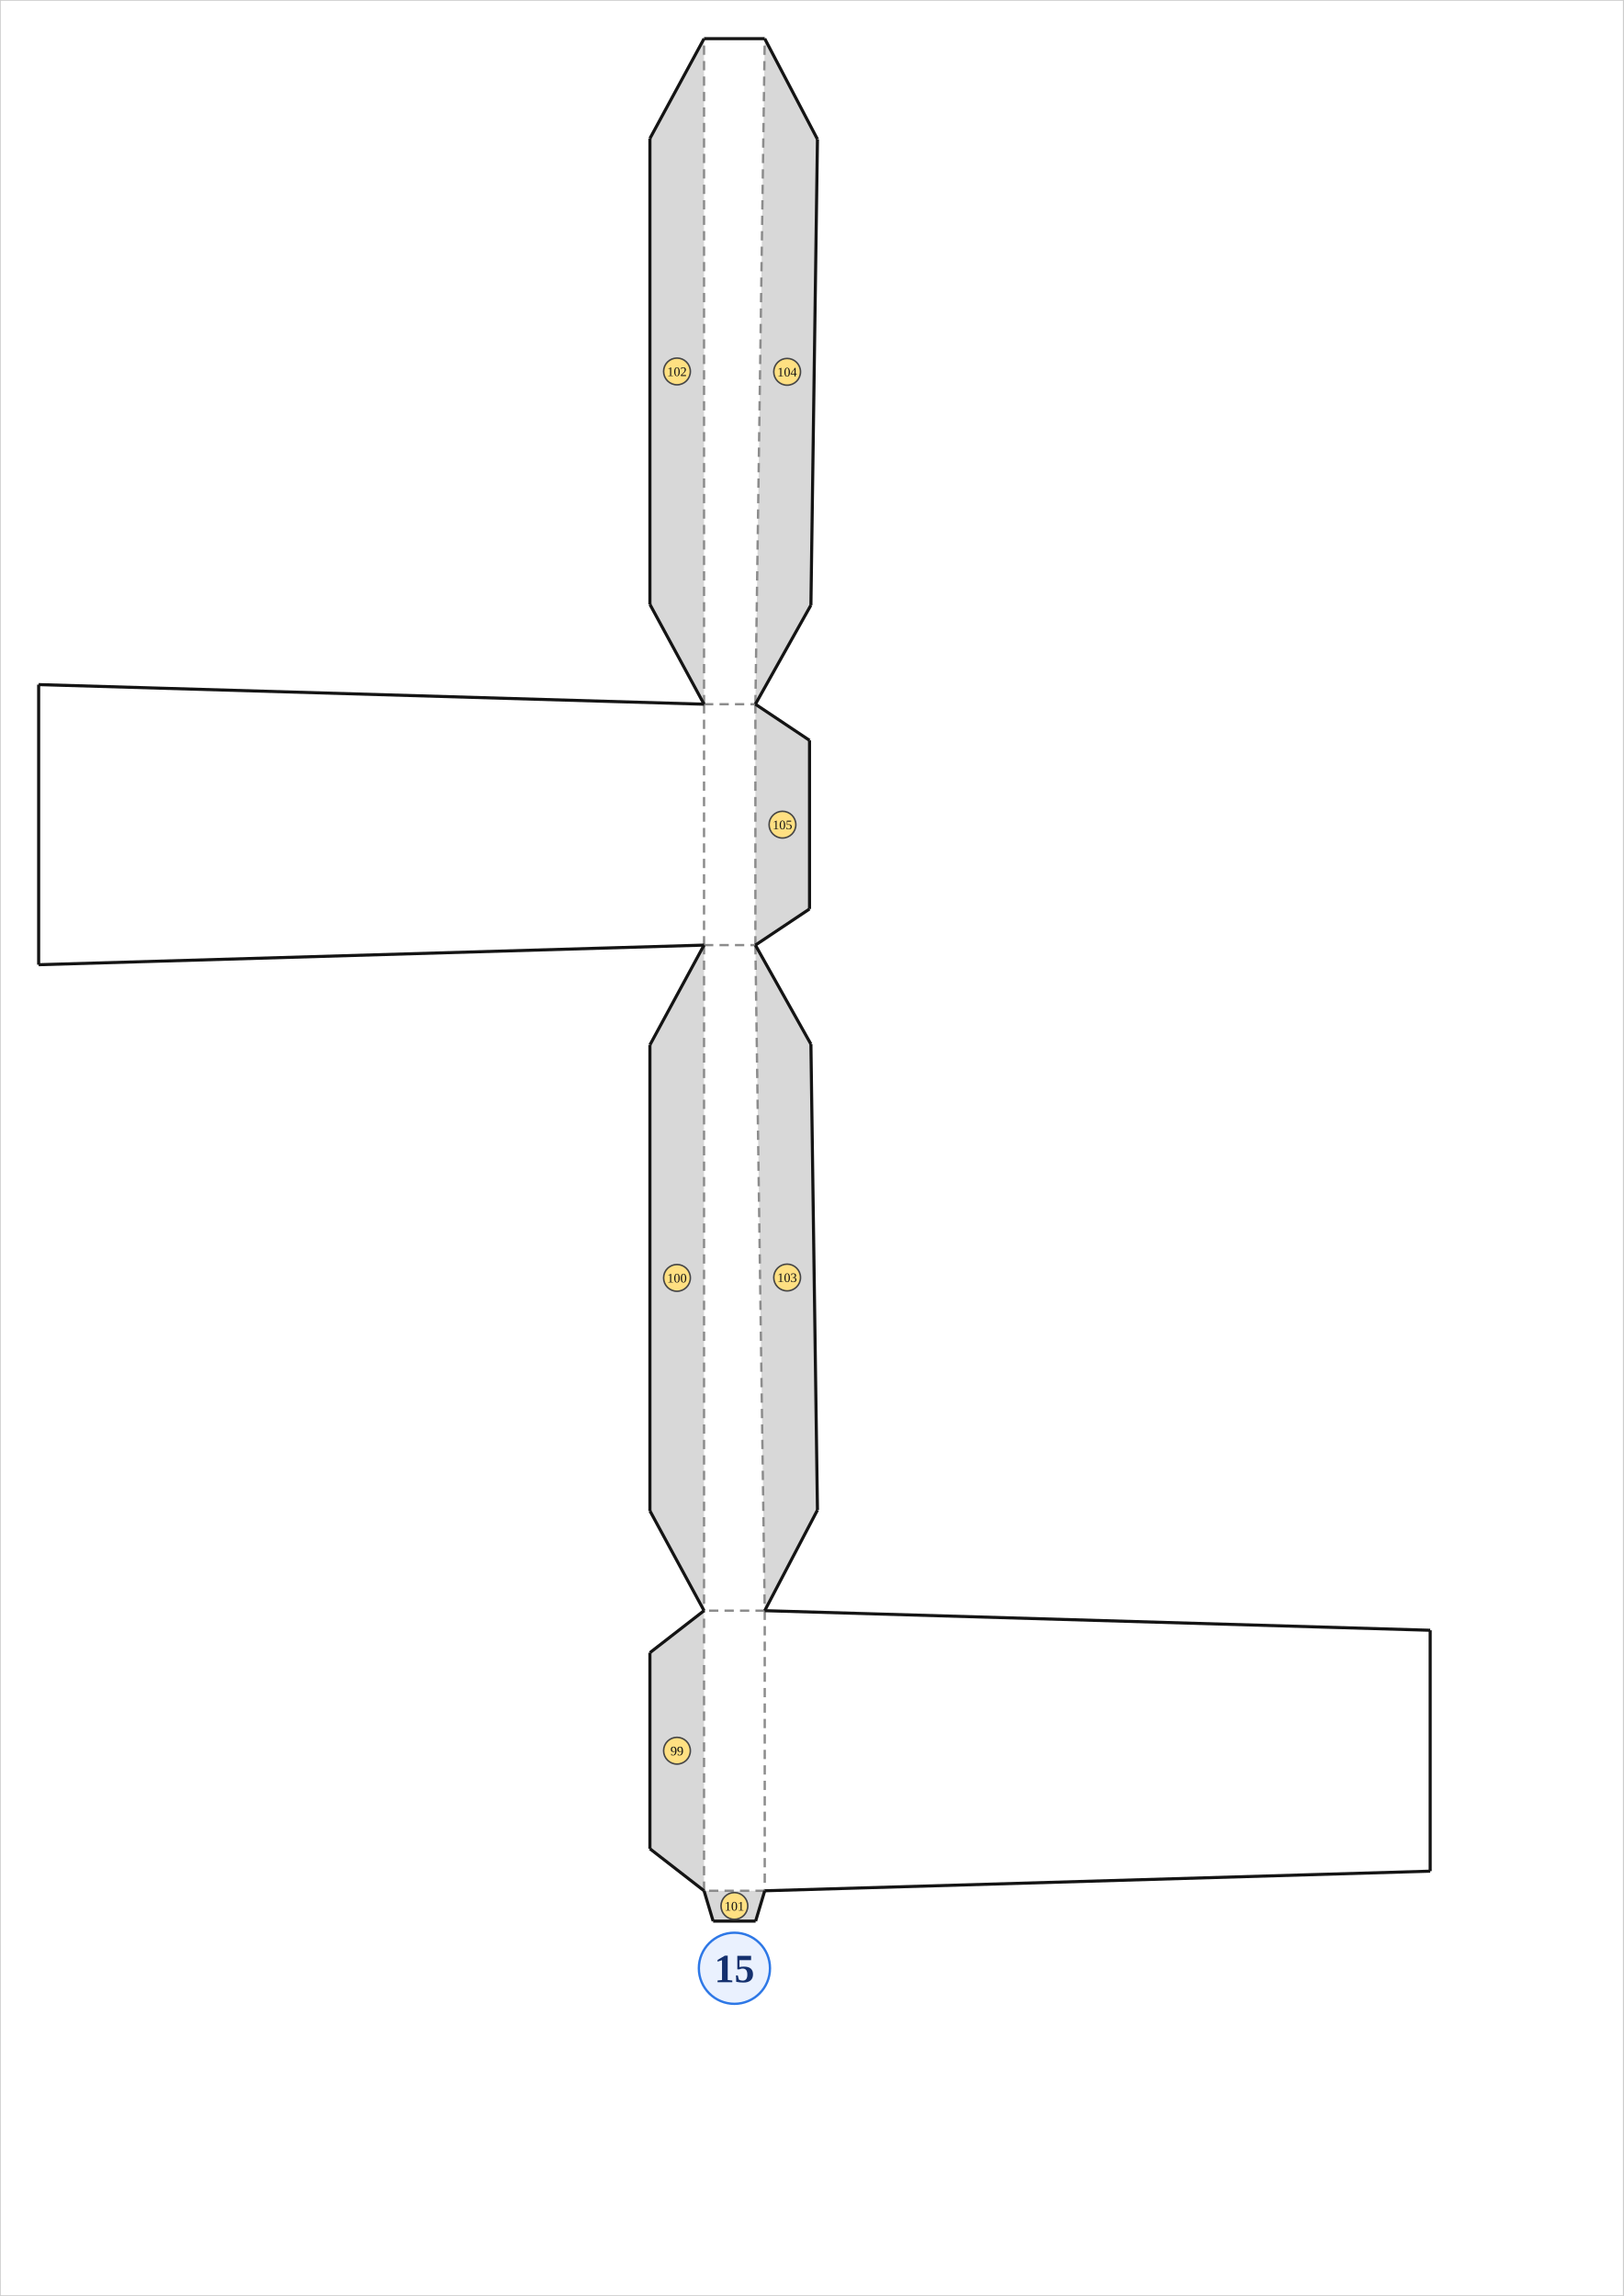
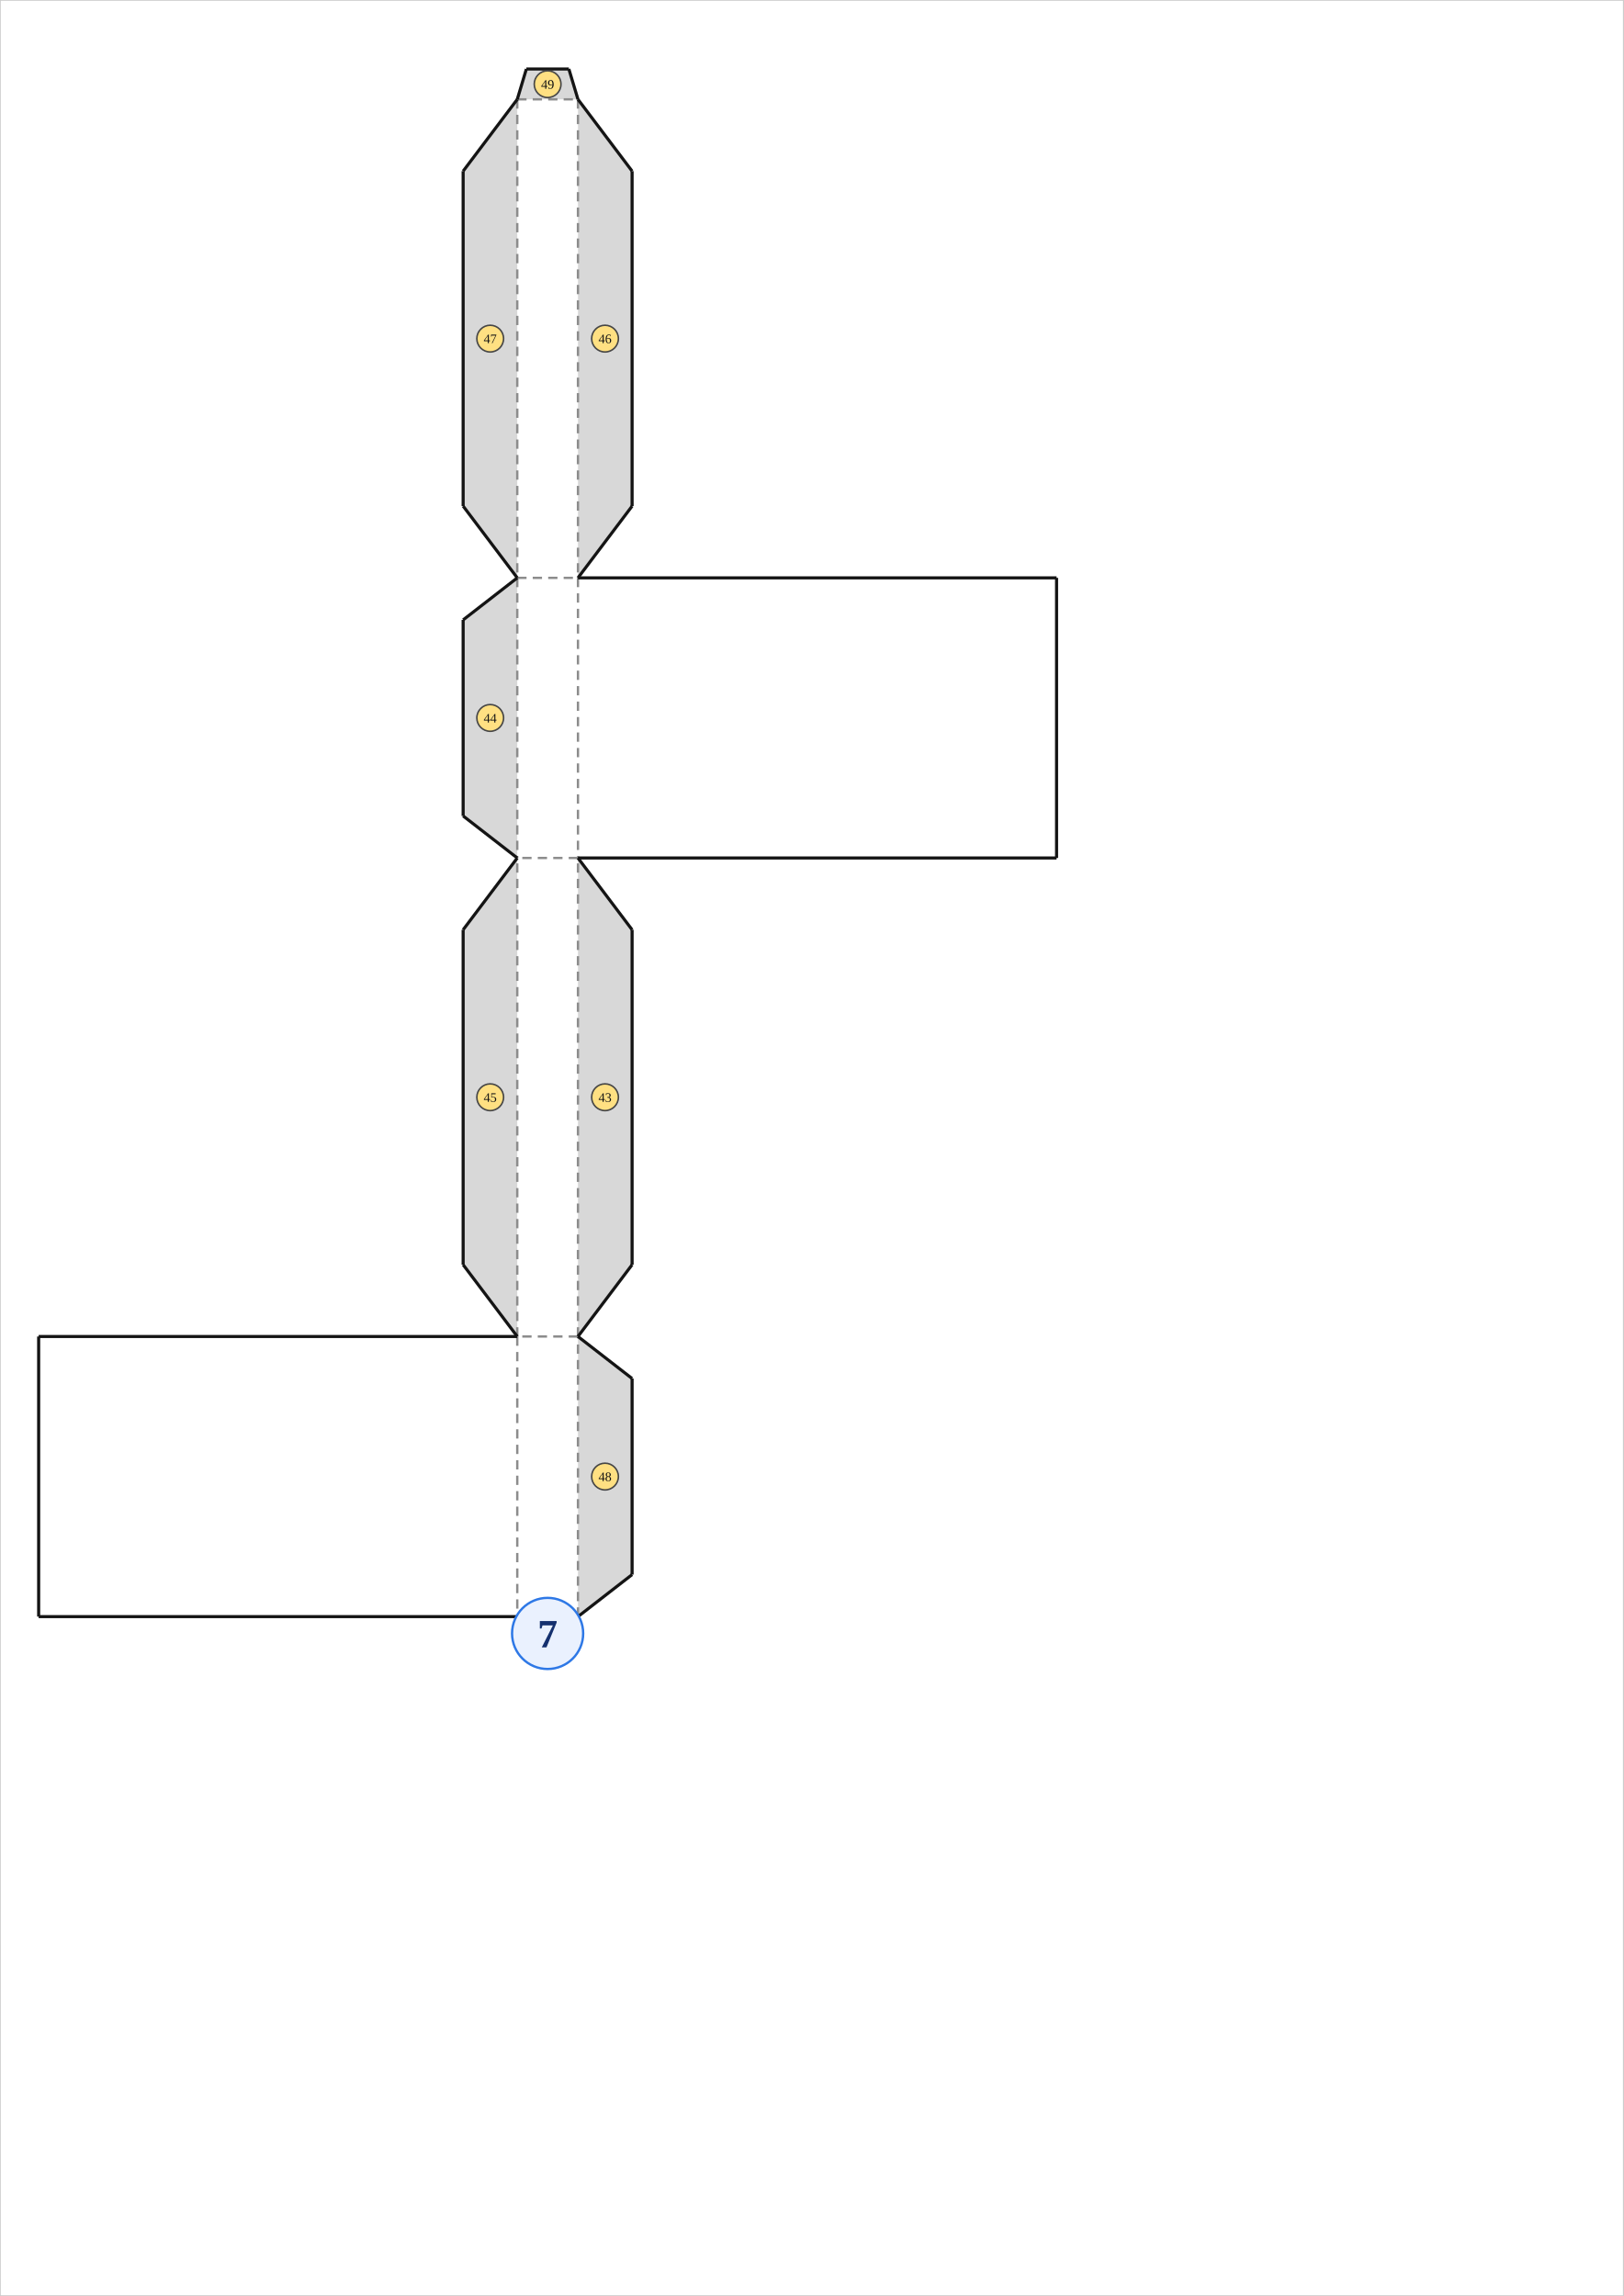
<svg xmlns="http://www.w3.org/2000/svg" width="210.00mm" height="297.00mm" viewBox="0 0 210.00 297.00">
  <rect x="0" y="0" width="210.00" height="297.00" fill="#ffffff" stroke="#cccccc" stroke-width="0.2" />
-   <polygon points="91.056,208.348 84.056,213.783 84.056,239.147 91.056,244.582" fill="rgb(216,216,216)" />
-   <polygon points="91.056,208.348 84.056,195.434 84.056,135.168 91.056,122.254" fill="rgb(216,216,216)" />
-   <polygon points="91.056,244.582 92.233,248.507 97.729,248.507 98.906,244.582" fill="rgb(216,216,216)" />
-   <polygon points="91.056,5.0 84.056,17.914 84.056,78.179 91.056,91.093" fill="rgb(216,216,216)" />
-   <polygon points="98.906,208.348 105.725,195.335 104.879,135.07 97.699,122.254" fill="rgb(216,216,216)" />
-   <polygon points="98.906,5.0 105.725,18.012 104.879,78.277 97.699,91.093" fill="rgb(216,216,216)" />
-   <polygon points="97.699,122.254 104.699,117.58 104.699,95.767 97.699,91.093" fill="rgb(216,216,216)" />
-   <line x1="98.906" y1="208.348" x2="91.056" y2="208.348" stroke="#8c8c8c" stroke-width="0.3" stroke-dasharray="1.2,0.8" />
-   <line x1="98.906" y1="208.348" x2="98.906" y2="244.582" stroke="#8c8c8c" stroke-width="0.3" stroke-dasharray="1.2,0.8" />
-   <line x1="91.056" y1="91.093" x2="91.056" y2="122.254" stroke="#8c8c8c" stroke-width="0.3" stroke-dasharray="1.2,0.8" />
-   <line x1="91.056" y1="122.254" x2="97.699" y2="122.254" stroke="#8c8c8c" stroke-width="0.3" stroke-dasharray="1.2,0.8" />
-   <line x1="91.056" y1="91.093" x2="97.699" y2="91.093" stroke="#8c8c8c" stroke-width="0.3" stroke-dasharray="1.2,0.8" />
-   <line x1="91.056" y1="244.582" x2="91.056" y2="208.348" stroke="#8c8c8c" stroke-width="0.3" stroke-dasharray="1.2,0.8" />
-   <line x1="91.056" y1="122.254" x2="91.056" y2="208.348" stroke="#8c8c8c" stroke-width="0.3" stroke-dasharray="1.2,0.8" />
-   <line x1="98.906" y1="244.582" x2="91.056" y2="244.582" stroke="#8c8c8c" stroke-width="0.3" stroke-dasharray="1.2,0.8" />
-   <line x1="91.056" y1="91.093" x2="91.056" y2="5.0" stroke="#8c8c8c" stroke-width="0.3" stroke-dasharray="1.2,0.8" />
-   <line x1="97.699" y1="122.254" x2="98.906" y2="208.348" stroke="#8c8c8c" stroke-width="0.3" stroke-dasharray="1.2,0.8" />
-   <line x1="97.699" y1="91.093" x2="98.906" y2="5.0" stroke="#8c8c8c" stroke-width="0.3" stroke-dasharray="1.2,0.8" />
-   <line x1="97.699" y1="91.093" x2="97.699" y2="122.254" stroke="#8c8c8c" stroke-width="0.3" stroke-dasharray="1.2,0.8" />
-   <line x1="5.0" y1="124.791" x2="5.0" y2="88.557" stroke="#141414" stroke-width="0.4" />
-   <line x1="91.056" y1="122.254" x2="5.0" y2="124.791" stroke="#141414" stroke-width="0.4" />
-   <line x1="91.056" y1="5.0" x2="98.906" y2="5.0" stroke="#141414" stroke-width="0.4" />
-   <line x1="5.0" y1="88.557" x2="91.056" y2="91.093" stroke="#141414" stroke-width="0.4" />
-   <line x1="98.906" y1="208.348" x2="184.971" y2="210.884" stroke="#141414" stroke-width="0.4" />
-   <line x1="184.971" y1="242.045" x2="98.906" y2="244.582" stroke="#141414" stroke-width="0.4" />
-   <line x1="184.971" y1="210.884" x2="184.971" y2="242.045" stroke="#141414" stroke-width="0.4" />
-   <line x1="91.056" y1="208.348" x2="84.056" y2="213.783" stroke="#141414" stroke-width="0.4" />
-   <line x1="84.056" y1="213.783" x2="84.056" y2="239.147" stroke="#141414" stroke-width="0.4" />
-   <line x1="84.056" y1="239.147" x2="91.056" y2="244.582" stroke="#141414" stroke-width="0.4" />
-   <line x1="91.056" y1="208.348" x2="84.056" y2="195.434" stroke="#141414" stroke-width="0.4" />
-   <line x1="84.056" y1="195.434" x2="84.056" y2="135.168" stroke="#141414" stroke-width="0.4" />
-   <line x1="84.056" y1="135.168" x2="91.056" y2="122.254" stroke="#141414" stroke-width="0.4" />
-   <line x1="91.056" y1="244.582" x2="92.233" y2="248.507" stroke="#141414" stroke-width="0.4" />
-   <line x1="92.233" y1="248.507" x2="97.729" y2="248.507" stroke="#141414" stroke-width="0.4" />
-   <line x1="97.729" y1="248.507" x2="98.906" y2="244.582" stroke="#141414" stroke-width="0.4" />
-   <line x1="91.056" y1="5.0" x2="84.056" y2="17.914" stroke="#141414" stroke-width="0.4" />
-   <line x1="84.056" y1="17.914" x2="84.056" y2="78.179" stroke="#141414" stroke-width="0.4" />
-   <line x1="84.056" y1="78.179" x2="91.056" y2="91.093" stroke="#141414" stroke-width="0.4" />
-   <line x1="98.906" y1="208.348" x2="105.725" y2="195.335" stroke="#141414" stroke-width="0.4" />
-   <line x1="105.725" y1="195.335" x2="104.879" y2="135.07" stroke="#141414" stroke-width="0.4" />
-   <line x1="104.879" y1="135.07" x2="97.699" y2="122.254" stroke="#141414" stroke-width="0.4" />
-   <line x1="98.906" y1="5.0" x2="105.725" y2="18.012" stroke="#141414" stroke-width="0.4" />
-   <line x1="105.725" y1="18.012" x2="104.879" y2="78.277" stroke="#141414" stroke-width="0.4" />
-   <line x1="104.879" y1="78.277" x2="97.699" y2="91.093" stroke="#141414" stroke-width="0.4" />
-   <line x1="97.699" y1="122.254" x2="104.699" y2="117.58" stroke="#141414" stroke-width="0.4" />
-   <line x1="104.699" y1="117.58" x2="104.699" y2="95.767" stroke="#141414" stroke-width="0.4" />
-   <line x1="104.699" y1="95.767" x2="97.699" y2="91.093" stroke="#141414" stroke-width="0.4" />
-   <circle cx="87.556" cy="226.465" r="1.73" fill="#ffe082" stroke="#464646" stroke-width="0.2" />
-   <text x="87.556" y="227.06" font-size="1.69" text-anchor="middle" fill="#141414">99</text>
-   <circle cx="87.556" cy="165.301" r="1.73" fill="#ffe082" stroke="#464646" stroke-width="0.2" />
-   <text x="87.556" y="165.89" font-size="1.69" text-anchor="middle" fill="#141414">100</text>
-   <circle cx="94.981" cy="246.544" r="1.73" fill="#ffe082" stroke="#464646" stroke-width="0.2" />
-   <text x="94.981" y="247.14" font-size="1.69" text-anchor="middle" fill="#141414">101</text>
-   <circle cx="87.556" cy="48.047" r="1.73" fill="#ffe082" stroke="#464646" stroke-width="0.2" />
-   <text x="87.556" y="48.64" font-size="1.69" text-anchor="middle" fill="#141414">102</text>
-   <circle cx="101.802" cy="165.252" r="1.73" fill="#ffe082" stroke="#464646" stroke-width="0.2" />
-   <text x="101.802" y="165.84" font-size="1.69" text-anchor="middle" fill="#141414">103</text>
-   <circle cx="101.802" cy="48.096" r="1.73" fill="#ffe082" stroke="#464646" stroke-width="0.2" />
-   <text x="101.802" y="48.69" font-size="1.69" text-anchor="middle" fill="#141414">104</text>
-   <circle cx="101.199" cy="106.674" r="1.73" fill="#ffe082" stroke="#464646" stroke-width="0.2" />
-   <text x="101.199" y="107.27" font-size="1.69" text-anchor="middle" fill="#141414">105</text>
-   <circle cx="94.985" cy="254.607" r="4.6" fill="#eaf1fe" stroke="#2e78e6" stroke-width="0.3" />
-   <text x="94.985" y="256.407" font-size="5.2" text-anchor="middle" fill="#14306e" font-weight="bold">15</text>
+   <polygon points="74.75,110.984 81.751,120.269 81.751,163.599 74.75,172.884" fill="rgb(216,216,216)" />
+   <polygon points="66.9,110.984 59.9,105.549 59.9,80.186 66.9,74.75" fill="rgb(216,216,216)" />
+   <polygon points="66.9,110.984 59.9,120.269 59.9,163.599 66.9,172.884" fill="rgb(216,216,216)" />
+   <polygon points="74.75,74.75 81.751,65.466 81.751,22.136 74.75,12.851" fill="rgb(216,216,216)" />
+   <polygon points="66.9,74.75 59.9,65.466 59.9,22.136 66.9,12.851" fill="rgb(216,216,216)" />
+   <polygon points="74.75,172.884 81.751,178.32 81.751,203.683 74.75,209.118" fill="rgb(216,216,216)" />
+   <polygon points="74.75,12.851 73.573,8.925 68.077,8.925 66.9,12.851" fill="rgb(216,216,216)" />
+   <line x1="74.751" y1="110.984" x2="66.9" y2="110.984" stroke="#8c8c8c" stroke-width="0.3" stroke-dasharray="1.2,0.8" />
+   <line x1="74.751" y1="74.75" x2="74.751" y2="110.984" stroke="#8c8c8c" stroke-width="0.3" stroke-dasharray="1.2,0.8" />
+   <line x1="66.9" y1="74.75" x2="74.751" y2="74.75" stroke="#8c8c8c" stroke-width="0.3" stroke-dasharray="1.2,0.8" />
+   <line x1="74.751" y1="172.884" x2="66.9" y2="172.884" stroke="#8c8c8c" stroke-width="0.3" stroke-dasharray="1.2,0.8" />
+   <line x1="66.9" y1="172.884" x2="66.9" y2="209.118" stroke="#8c8c8c" stroke-width="0.3" stroke-dasharray="1.2,0.8" />
+   <line x1="74.75" y1="172.884" x2="74.75" y2="110.984" stroke="#8c8c8c" stroke-width="0.3" stroke-dasharray="1.2,0.8" />
+   <line x1="66.9" y1="74.75" x2="66.9" y2="110.984" stroke="#8c8c8c" stroke-width="0.3" stroke-dasharray="1.2,0.8" />
+   <line x1="66.9" y1="172.884" x2="66.9" y2="110.984" stroke="#8c8c8c" stroke-width="0.3" stroke-dasharray="1.2,0.8" />
+   <line x1="74.75" y1="12.851" x2="74.75" y2="74.75" stroke="#8c8c8c" stroke-width="0.3" stroke-dasharray="1.2,0.8" />
+   <line x1="66.9" y1="12.851" x2="66.9" y2="74.75" stroke="#8c8c8c" stroke-width="0.3" stroke-dasharray="1.2,0.8" />
+   <line x1="74.75" y1="209.118" x2="74.75" y2="172.884" stroke="#8c8c8c" stroke-width="0.3" stroke-dasharray="1.2,0.8" />
+   <line x1="66.9" y1="12.851" x2="74.75" y2="12.851" stroke="#8c8c8c" stroke-width="0.3" stroke-dasharray="1.2,0.8" />
+   <line x1="136.65" y1="110.984" x2="74.751" y2="110.984" stroke="#141414" stroke-width="0.4" />
+   <line x1="5.0" y1="209.118" x2="5.0" y2="172.884" stroke="#141414" stroke-width="0.4" />
+   <line x1="5.0" y1="172.884" x2="66.9" y2="172.884" stroke="#141414" stroke-width="0.4" />
+   <line x1="74.751" y1="74.75" x2="136.65" y2="74.75" stroke="#141414" stroke-width="0.4" />
+   <line x1="66.9" y1="209.118" x2="5.0" y2="209.118" stroke="#141414" stroke-width="0.4" />
+   <line x1="136.65" y1="74.75" x2="136.65" y2="110.984" stroke="#141414" stroke-width="0.4" />
+   <line x1="74.751" y1="209.118" x2="66.9" y2="209.118" stroke="#141414" stroke-width="0.4" />
+   <line x1="74.75" y1="110.984" x2="81.751" y2="120.269" stroke="#141414" stroke-width="0.4" />
+   <line x1="81.751" y1="120.269" x2="81.751" y2="163.599" stroke="#141414" stroke-width="0.4" />
+   <line x1="81.751" y1="163.599" x2="74.75" y2="172.884" stroke="#141414" stroke-width="0.4" />
+   <line x1="66.9" y1="110.984" x2="59.9" y2="105.549" stroke="#141414" stroke-width="0.4" />
+   <line x1="59.9" y1="105.549" x2="59.9" y2="80.186" stroke="#141414" stroke-width="0.4" />
+   <line x1="59.9" y1="80.186" x2="66.9" y2="74.75" stroke="#141414" stroke-width="0.4" />
+   <line x1="66.9" y1="110.984" x2="59.9" y2="120.269" stroke="#141414" stroke-width="0.4" />
+   <line x1="59.9" y1="120.269" x2="59.9" y2="163.599" stroke="#141414" stroke-width="0.4" />
+   <line x1="59.9" y1="163.599" x2="66.9" y2="172.884" stroke="#141414" stroke-width="0.4" />
+   <line x1="74.75" y1="74.75" x2="81.751" y2="65.466" stroke="#141414" stroke-width="0.4" />
+   <line x1="81.751" y1="65.466" x2="81.751" y2="22.136" stroke="#141414" stroke-width="0.4" />
+   <line x1="81.751" y1="22.136" x2="74.75" y2="12.851" stroke="#141414" stroke-width="0.4" />
+   <line x1="66.9" y1="74.75" x2="59.9" y2="65.466" stroke="#141414" stroke-width="0.4" />
+   <line x1="59.9" y1="65.466" x2="59.9" y2="22.136" stroke="#141414" stroke-width="0.4" />
+   <line x1="59.9" y1="22.136" x2="66.9" y2="12.851" stroke="#141414" stroke-width="0.4" />
+   <line x1="74.75" y1="172.884" x2="81.751" y2="178.32" stroke="#141414" stroke-width="0.4" />
+   <line x1="81.751" y1="178.32" x2="81.751" y2="203.683" stroke="#141414" stroke-width="0.4" />
+   <line x1="81.751" y1="203.683" x2="74.75" y2="209.118" stroke="#141414" stroke-width="0.4" />
+   <line x1="74.75" y1="12.851" x2="73.573" y2="8.925" stroke="#141414" stroke-width="0.4" />
+   <line x1="73.573" y1="8.925" x2="68.077" y2="8.925" stroke="#141414" stroke-width="0.4" />
+   <line x1="68.077" y1="8.925" x2="66.9" y2="12.851" stroke="#141414" stroke-width="0.4" />
+   <circle cx="78.25" cy="141.934" r="1.73" fill="#ffe082" stroke="#464646" stroke-width="0.2" />
+   <text x="78.25" y="142.53" font-size="1.69" text-anchor="middle" fill="#141414">43</text>
+   <circle cx="63.4" cy="92.867" r="1.73" fill="#ffe082" stroke="#464646" stroke-width="0.2" />
+   <text x="63.4" y="93.46" font-size="1.69" text-anchor="middle" fill="#141414">44</text>
+   <circle cx="63.4" cy="141.934" r="1.73" fill="#ffe082" stroke="#464646" stroke-width="0.2" />
+   <text x="63.4" y="142.53" font-size="1.69" text-anchor="middle" fill="#141414">45</text>
+   <circle cx="78.25" cy="43.801" r="1.73" fill="#ffe082" stroke="#464646" stroke-width="0.2" />
+   <text x="78.25" y="44.39" font-size="1.69" text-anchor="middle" fill="#141414">46</text>
+   <circle cx="63.4" cy="43.801" r="1.73" fill="#ffe082" stroke="#464646" stroke-width="0.2" />
+   <text x="63.4" y="44.39" font-size="1.69" text-anchor="middle" fill="#141414">47</text>
+   <circle cx="78.25" cy="191.001" r="1.73" fill="#ffe082" stroke="#464646" stroke-width="0.2" />
+   <text x="78.25" y="191.59" font-size="1.69" text-anchor="middle" fill="#141414">48</text>
+   <circle cx="70.825" cy="10.888" r="1.73" fill="#ffe082" stroke="#464646" stroke-width="0.2" />
+   <text x="70.825" y="11.48" font-size="1.69" text-anchor="middle" fill="#141414">49</text>
+   <circle cx="70.825" cy="211.293" r="4.6" fill="#eaf1fe" stroke="#2e78e6" stroke-width="0.3" />
+   <text x="70.825" y="213.093" font-size="5.2" text-anchor="middle" fill="#14306e" font-weight="bold">7</text>
</svg>
